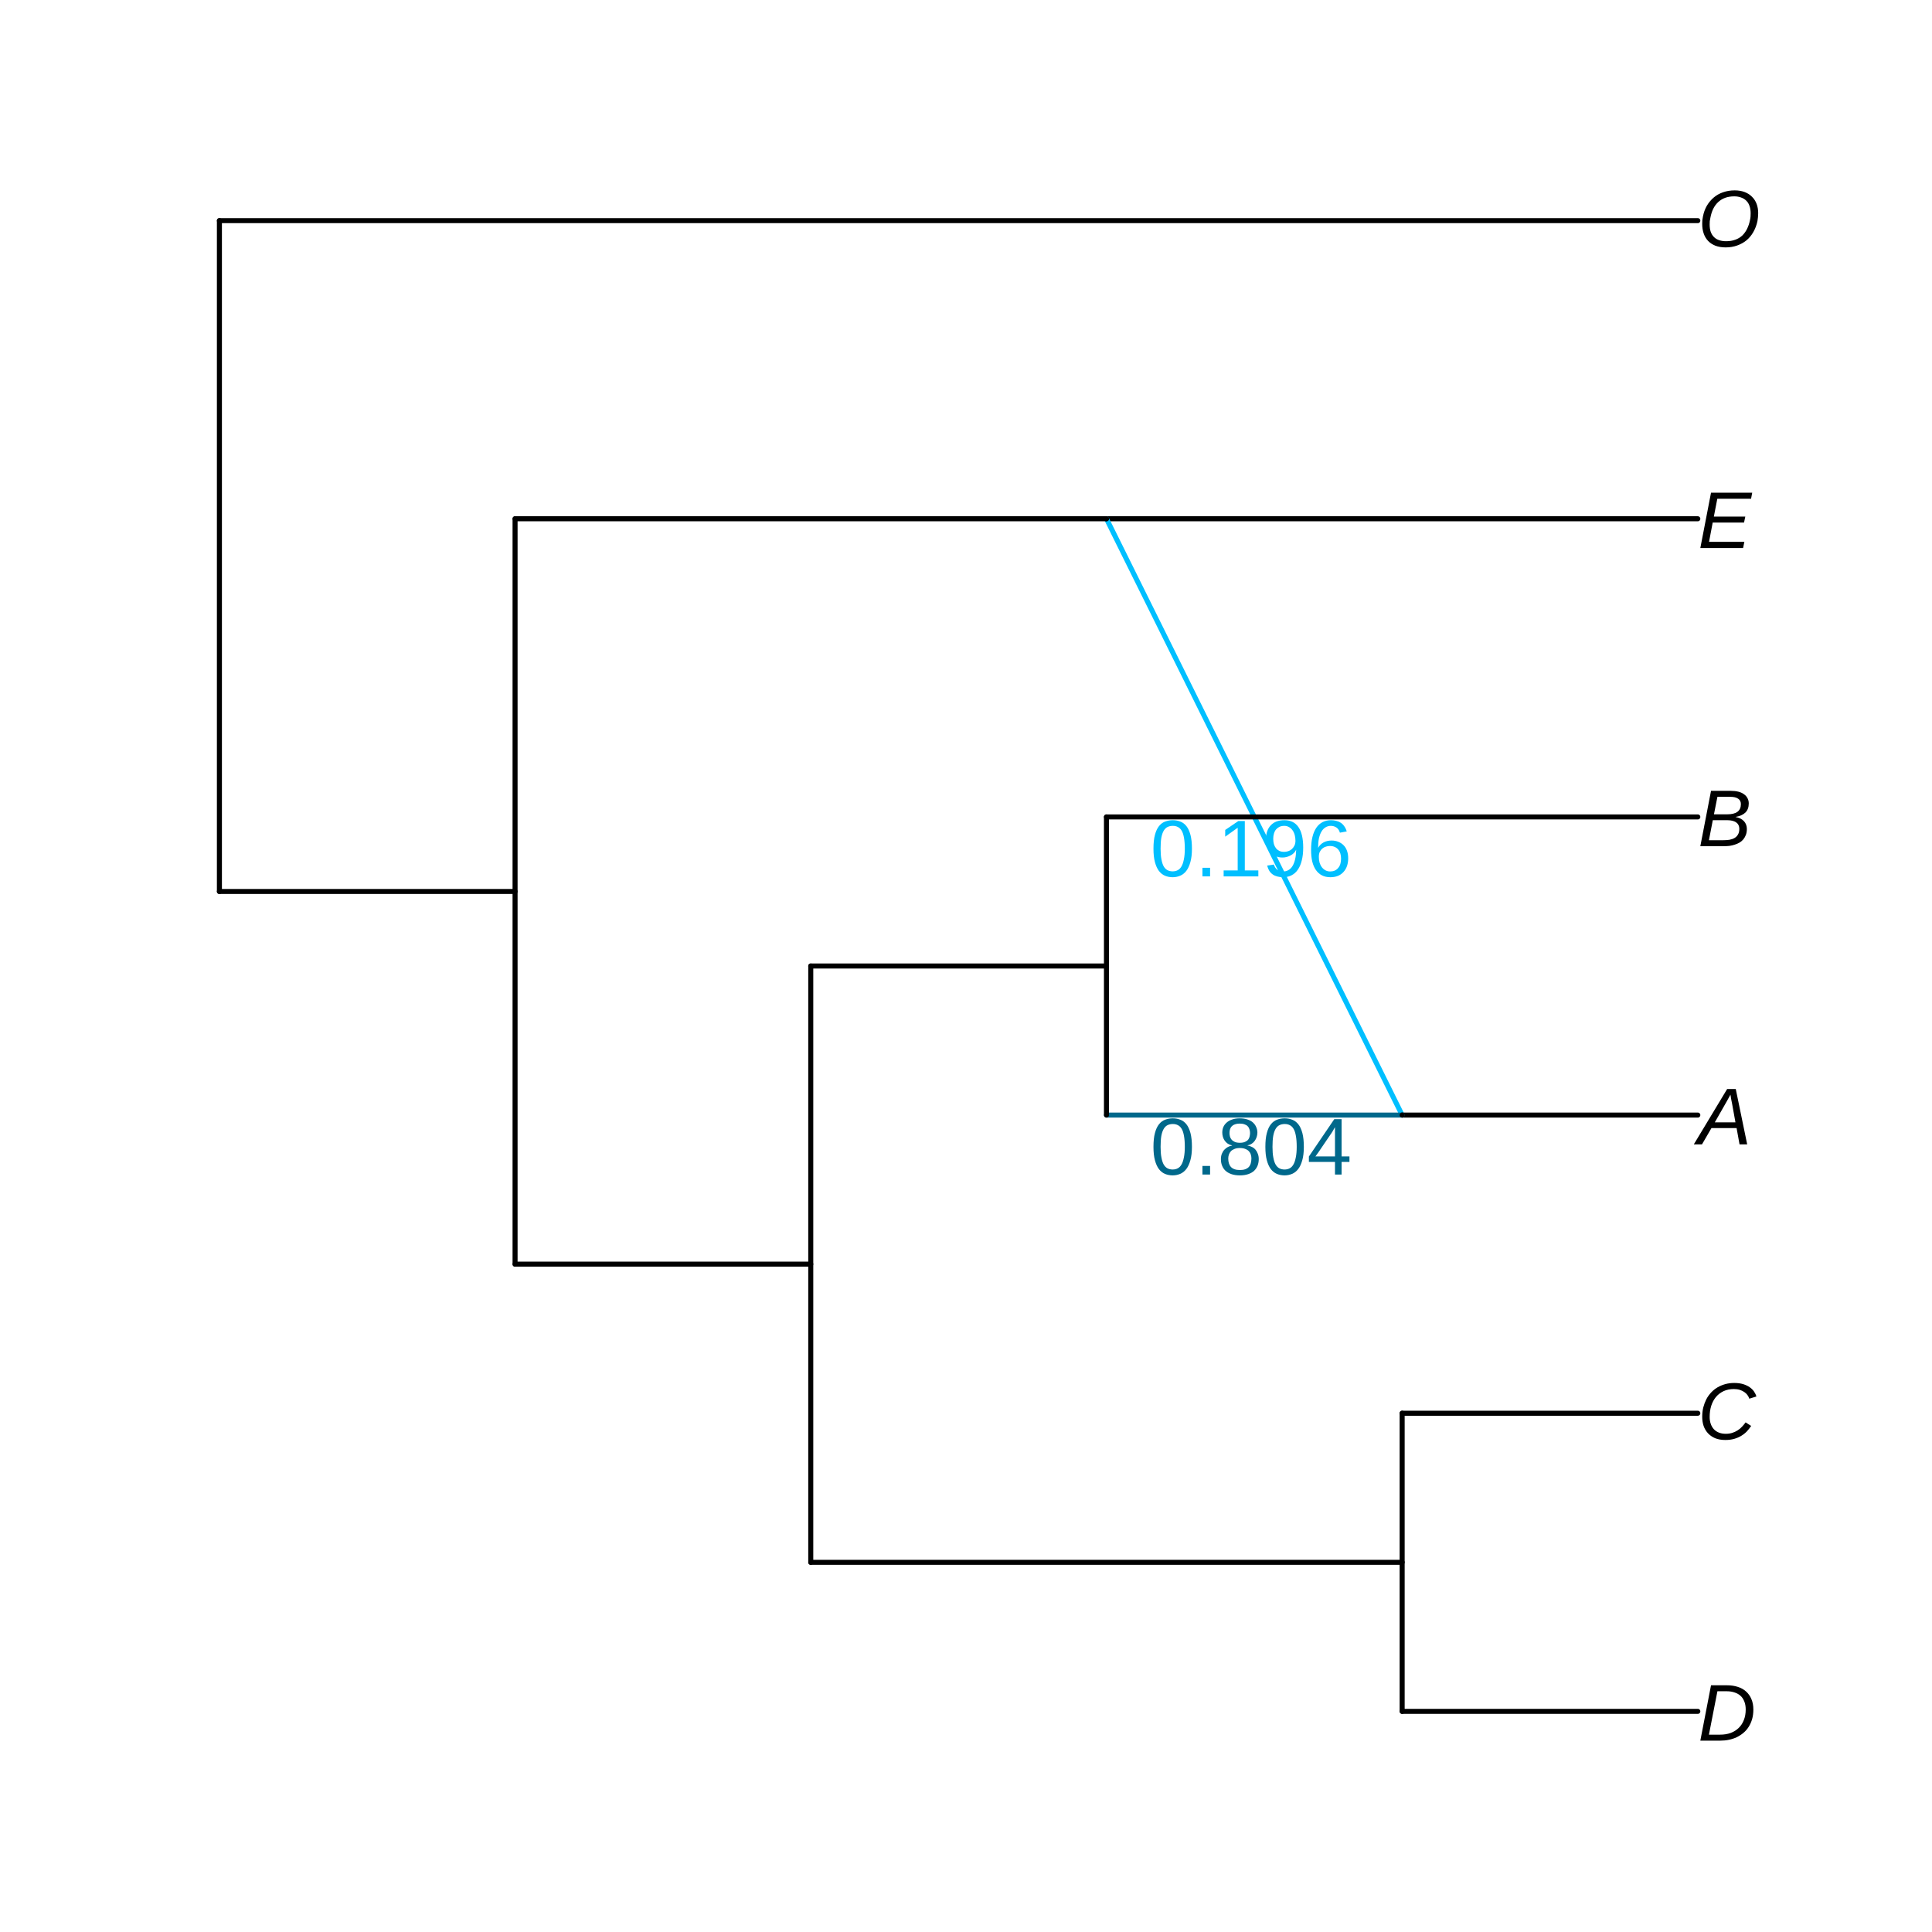
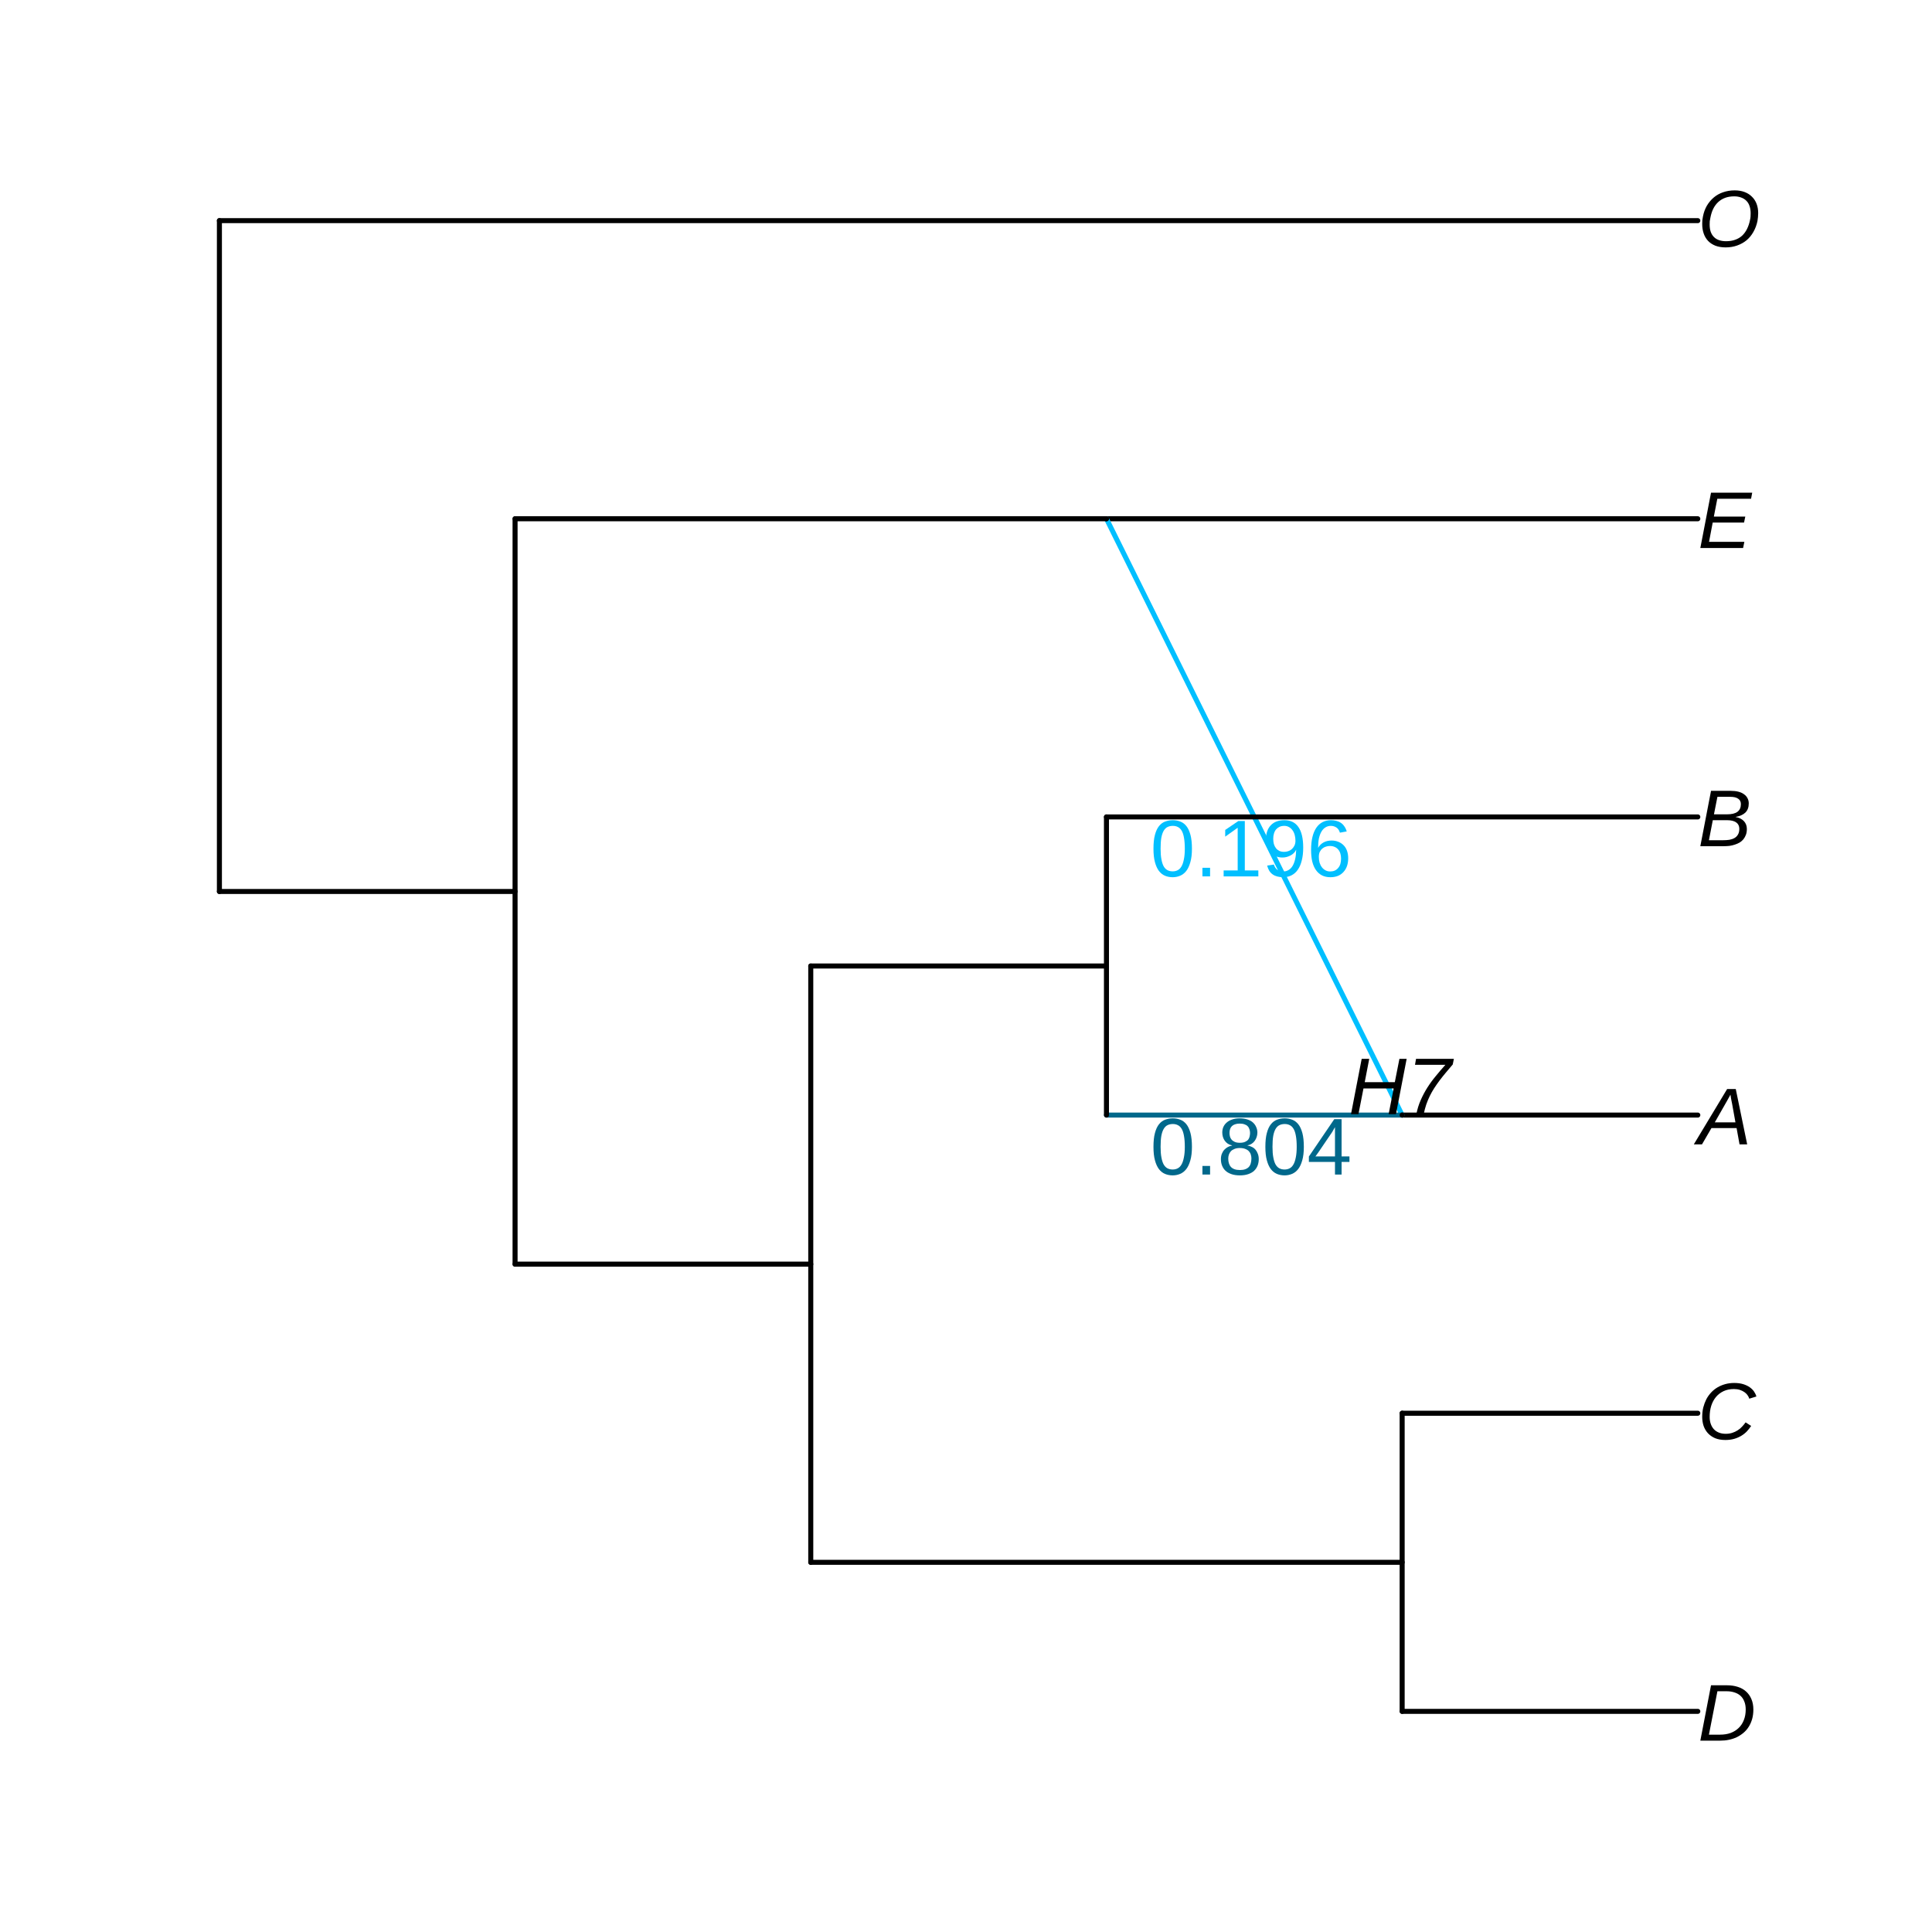
<svg xmlns="http://www.w3.org/2000/svg" xmlns:xlink="http://www.w3.org/1999/xlink" width="288pt" height="288pt" viewBox="0 0 288 288" version="1.1">
  <defs>
    <g>
      <symbol overflow="visible" id="glyph0-0">
        <path style="stroke:none;" d="M 0.406 0 L 0.406 -8 L 3.594 -8 L 3.594 0 Z M 0.797 -0.406 L 3.188 -0.406 L 3.188 -7.594 L 0.797 -7.594 Z M 0.797 -0.406 " />
      </symbol>
      <symbol overflow="visible" id="glyph0-1">
        <path style="stroke:none;" d="M 7.953 -1.969 C 7.766 -1.688 7.551 -1.414 7.312 -1.156 C 7.07 -0.906 6.797 -0.688 6.484 -0.5 C 6.18 -0.312 5.832 -0.16 5.438 -0.047 C 5.051 0.066 4.609 0.125 4.109 0.125 C 3.523 0.125 3.016 0.035 2.578 -0.141 C 2.148 -0.328 1.789 -0.578 1.5 -0.891 C 1.219 -1.203 1.004 -1.566 0.859 -1.984 C 0.723 -2.398 0.656 -2.848 0.656 -3.328 C 0.656 -3.816 0.707 -4.281 0.812 -4.719 C 0.926 -5.156 1.078 -5.562 1.266 -5.938 C 1.461 -6.312 1.703 -6.648 1.984 -6.953 C 2.266 -7.254 2.582 -7.508 2.938 -7.719 C 3.289 -7.926 3.676 -8.086 4.094 -8.203 C 4.508 -8.316 4.953 -8.375 5.422 -8.375 C 5.93 -8.375 6.375 -8.316 6.75 -8.203 C 7.125 -8.086 7.445 -7.938 7.719 -7.75 C 7.988 -7.562 8.207 -7.348 8.375 -7.109 C 8.539 -6.867 8.66 -6.617 8.734 -6.359 L 7.672 -6.031 C 7.617 -6.219 7.531 -6.395 7.406 -6.562 C 7.281 -6.738 7.125 -6.891 6.938 -7.016 C 6.75 -7.148 6.523 -7.258 6.266 -7.344 C 6.004 -7.426 5.707 -7.469 5.375 -7.469 C 4.801 -7.469 4.289 -7.363 3.844 -7.156 C 3.395 -6.945 3.016 -6.656 2.703 -6.281 C 2.398 -5.914 2.164 -5.477 2 -4.969 C 1.844 -4.469 1.766 -3.914 1.766 -3.312 C 1.766 -2.945 1.816 -2.609 1.922 -2.297 C 2.023 -1.992 2.176 -1.727 2.375 -1.5 C 2.57 -1.281 2.82 -1.109 3.125 -0.984 C 3.426 -0.859 3.773 -0.797 4.172 -0.797 C 4.523 -0.797 4.848 -0.844 5.141 -0.938 C 5.43 -1.031 5.695 -1.156 5.938 -1.312 C 6.188 -1.469 6.406 -1.648 6.594 -1.859 C 6.789 -2.066 6.969 -2.281 7.125 -2.5 Z M 7.953 -1.969 " />
      </symbol>
      <symbol overflow="visible" id="glyph0-2">
        <path style="stroke:none;" d="M 4.359 -8.25 C 4.941 -8.25 5.473 -8.172 5.953 -8.016 C 6.43 -7.867 6.844 -7.641 7.188 -7.328 C 7.531 -7.023 7.797 -6.648 7.984 -6.203 C 8.18 -5.754 8.281 -5.234 8.281 -4.641 C 8.281 -4.117 8.219 -3.641 8.094 -3.203 C 7.969 -2.773 7.797 -2.391 7.578 -2.047 C 7.359 -1.703 7.094 -1.398 6.781 -1.141 C 6.477 -0.891 6.145 -0.676 5.781 -0.5 C 5.414 -0.332 5.031 -0.207 4.625 -0.125 C 4.219 -0.039 3.801 0 3.375 0 L 0.375 0 L 1.969 -8.25 Z M 1.656 -0.891 L 3.328 -0.891 C 3.898 -0.891 4.422 -0.973 4.891 -1.141 C 5.359 -1.316 5.758 -1.566 6.094 -1.891 C 6.426 -2.211 6.68 -2.602 6.859 -3.062 C 7.047 -3.531 7.141 -4.055 7.141 -4.641 C 7.141 -5.109 7.066 -5.516 6.922 -5.859 C 6.785 -6.203 6.594 -6.484 6.344 -6.703 C 6.094 -6.922 5.797 -7.082 5.453 -7.188 C 5.109 -7.301 4.738 -7.359 4.344 -7.359 L 2.922 -7.359 Z M 1.656 -0.891 " />
      </symbol>
      <symbol overflow="visible" id="glyph0-3">
        <path style="stroke:none;" d="M 5.5 -8.375 C 6.062 -8.375 6.555 -8.289 6.984 -8.125 C 7.422 -7.957 7.785 -7.723 8.078 -7.422 C 8.379 -7.129 8.609 -6.773 8.766 -6.359 C 8.922 -5.941 9 -5.484 9 -4.984 C 9 -4.797 8.988 -4.598 8.969 -4.391 C 8.945 -4.18 8.922 -3.984 8.891 -3.797 C 8.766 -3.203 8.562 -2.66 8.281 -2.172 C 8.008 -1.691 7.672 -1.281 7.266 -0.938 C 6.859 -0.602 6.391 -0.344 5.859 -0.156 C 5.336 0.031 4.77 0.125 4.156 0.125 C 3.57 0.125 3.062 0.039 2.625 -0.125 C 2.188 -0.301 1.82 -0.539 1.531 -0.844 C 1.238 -1.156 1.02 -1.523 0.875 -1.953 C 0.727 -2.379 0.656 -2.848 0.656 -3.359 C 0.656 -3.535 0.66 -3.719 0.672 -3.906 C 0.691 -4.094 0.723 -4.285 0.766 -4.484 C 0.879 -5.066 1.07 -5.598 1.344 -6.078 C 1.625 -6.555 1.969 -6.969 2.375 -7.312 C 2.781 -7.656 3.242 -7.914 3.766 -8.094 C 4.297 -8.281 4.875 -8.375 5.5 -8.375 Z M 5.438 -7.484 C 4.926 -7.484 4.473 -7.41 4.078 -7.266 C 3.68 -7.117 3.332 -6.906 3.031 -6.625 C 2.738 -6.352 2.492 -6.02 2.297 -5.625 C 2.109 -5.238 1.969 -4.797 1.875 -4.297 C 1.832 -4.117 1.801 -3.945 1.781 -3.781 C 1.77 -3.613 1.766 -3.453 1.766 -3.297 C 1.766 -2.879 1.816 -2.516 1.922 -2.203 C 2.035 -1.891 2.195 -1.629 2.406 -1.422 C 2.613 -1.211 2.867 -1.055 3.172 -0.953 C 3.484 -0.848 3.828 -0.797 4.203 -0.797 C 4.723 -0.797 5.18 -0.867 5.578 -1.016 C 5.984 -1.16 6.332 -1.367 6.625 -1.641 C 6.914 -1.922 7.156 -2.254 7.344 -2.641 C 7.539 -3.035 7.688 -3.477 7.781 -3.969 C 7.82 -4.133 7.848 -4.301 7.859 -4.469 C 7.867 -4.645 7.875 -4.812 7.875 -4.969 C 7.875 -5.383 7.816 -5.75 7.703 -6.062 C 7.598 -6.375 7.438 -6.633 7.219 -6.844 C 7.008 -7.051 6.754 -7.207 6.453 -7.312 C 6.148 -7.426 5.812 -7.484 5.438 -7.484 Z M 5.438 -7.484 " />
      </symbol>
      <symbol overflow="visible" id="glyph0-4">
        <path style="stroke:none;" d="M 0.375 0 L 1.969 -8.25 L 8.109 -8.25 L 7.938 -7.344 L 2.906 -7.344 L 2.391 -4.688 L 7.078 -4.688 L 6.891 -3.797 L 2.219 -3.797 L 1.672 -0.922 L 6.938 -0.922 L 6.75 0 Z M 0.375 0 " />
      </symbol>
      <symbol overflow="visible" id="glyph0-5">
        <path style="stroke:none;" d="M 1.969 -8.25 L 4.953 -8.25 C 5.359 -8.25 5.723 -8.207 6.047 -8.125 C 6.379 -8.039 6.656 -7.914 6.875 -7.75 C 7.102 -7.594 7.281 -7.395 7.406 -7.156 C 7.531 -6.926 7.594 -6.664 7.594 -6.375 C 7.594 -5.801 7.426 -5.348 7.094 -5.016 C 6.758 -4.691 6.266 -4.473 5.609 -4.359 C 5.891 -4.305 6.133 -4.227 6.344 -4.125 C 6.551 -4.02 6.727 -3.891 6.875 -3.734 C 7.02 -3.578 7.129 -3.398 7.203 -3.203 C 7.273 -3.004 7.312 -2.797 7.312 -2.578 C 7.312 -2.254 7.266 -1.961 7.172 -1.703 C 7.078 -1.453 6.953 -1.227 6.797 -1.031 C 6.641 -0.844 6.453 -0.68 6.234 -0.547 C 6.016 -0.422 5.773 -0.316 5.516 -0.234 C 5.266 -0.148 5 -0.086 4.719 -0.047 C 4.438 -0.016 4.148 0 3.859 0 L 0.375 0 Z M 2.406 -4.75 L 4.344 -4.75 C 5.051 -4.75 5.57 -4.875 5.906 -5.125 C 6.25 -5.383 6.422 -5.766 6.422 -6.266 C 6.422 -6.629 6.285 -6.898 6.016 -7.078 C 5.754 -7.266 5.367 -7.359 4.859 -7.359 L 2.922 -7.359 Z M 1.656 -0.891 L 3.812 -0.891 C 4.113 -0.891 4.41 -0.91 4.703 -0.953 C 4.992 -1.004 5.25 -1.094 5.469 -1.219 C 5.688 -1.344 5.859 -1.516 5.984 -1.734 C 6.117 -1.953 6.188 -2.238 6.188 -2.594 C 6.188 -3.008 6.031 -3.328 5.719 -3.547 C 5.406 -3.766 4.961 -3.875 4.391 -3.875 L 2.234 -3.875 Z M 1.656 -0.891 " />
      </symbol>
      <symbol overflow="visible" id="glyph0-6">
        <path style="stroke:none;" d="M 6.219 0 L 5.781 -2.422 L 2.031 -2.422 L 0.625 0 L -0.594 0 L 4.375 -8.25 L 5.656 -8.25 L 7.359 0 Z M 5.109 -6.062 C 5.078 -6.219 5.047 -6.367 5.016 -6.516 C 4.984 -6.672 4.957 -6.812 4.938 -6.938 C 4.914 -7.07 4.898 -7.18 4.891 -7.266 C 4.879 -7.348 4.867 -7.395 4.859 -7.406 C 4.859 -7.395 4.832 -7.344 4.781 -7.25 C 4.738 -7.164 4.68 -7.062 4.609 -6.938 C 4.535 -6.812 4.457 -6.672 4.375 -6.516 C 4.289 -6.359 4.203 -6.203 4.109 -6.047 L 2.531 -3.281 L 5.609 -3.281 Z M 5.109 -6.062 " />
+       </symbol>
+       <symbol overflow="visible" id="glyph0-7">
+         <path style="stroke:none;" d="M 5.984 0 L 6.734 -3.828 L 2.234 -3.828 L 1.484 0 L 0.375 0 L 1.969 -8.25 L 3.094 -8.25 L 2.422 -4.766 L 6.906 -4.766 L 7.594 -8.25 L 8.672 -8.25 L 7.078 0 Z M 5.984 0 " />
+       </symbol>
+       <symbol overflow="visible" id="glyph0-8">
+         <path style="stroke:none;" d="M 6.875 -7.406 C 6.52 -6.977 6.176 -6.57 5.844 -6.188 C 5.52 -5.801 5.211 -5.414 4.922 -5.031 C 4.641 -4.656 4.375 -4.273 4.125 -3.891 C 3.875 -3.504 3.648 -3.109 3.453 -2.703 C 3.254 -2.297 3.078 -1.867 2.922 -1.422 C 2.773 -0.973 2.648 -0.5 2.547 0 L 1.453 0 C 1.598 -0.75 1.812 -1.441 2.094 -2.078 C 2.375 -2.723 2.703 -3.344 3.078 -3.938 C 3.453 -4.531 3.867 -5.102 4.328 -5.656 C 4.785 -6.219 5.27 -6.785 5.781 -7.359 L 1.25 -7.359 L 1.406 -8.25 L 7.047 -8.25 Z M 6.875 -7.406 " />
      </symbol>
      <symbol overflow="visible" id="glyph1-0">
        <path style="stroke:none;" d="M 0.406 0 L 0.406 -8 L 3.594 -8 L 3.594 0 Z M 0.797 -0.406 L 3.188 -0.406 L 3.188 -7.594 L 0.797 -7.594 Z M 0.797 -0.406 " />
      </symbol>
      <symbol overflow="visible" id="glyph1-1">
        <path style="stroke:none;" d="M 6.203 -4.125 C 6.203 -3.332 6.125 -2.664 5.969 -2.125 C 5.82 -1.582 5.617 -1.145 5.359 -0.812 C 5.098 -0.477 4.789 -0.238 4.438 -0.094 C 4.094 0.051 3.723 0.125 3.328 0.125 C 2.922 0.125 2.539 0.051 2.188 -0.094 C 1.844 -0.238 1.539 -0.477 1.281 -0.812 C 1.031 -1.145 0.832 -1.582 0.688 -2.125 C 0.539 -2.664 0.469 -3.332 0.469 -4.125 C 0.469 -4.957 0.539 -5.645 0.688 -6.188 C 0.832 -6.738 1.035 -7.176 1.297 -7.5 C 1.555 -7.82 1.859 -8.047 2.203 -8.172 C 2.555 -8.305 2.941 -8.375 3.359 -8.375 C 3.754 -8.375 4.125 -8.305 4.469 -8.172 C 4.812 -8.047 5.113 -7.82 5.375 -7.5 C 5.633 -7.176 5.836 -6.738 5.984 -6.188 C 6.129 -5.645 6.203 -4.957 6.203 -4.125 Z M 5.141 -4.125 C 5.141 -4.781 5.098 -5.328 5.016 -5.766 C 4.941 -6.203 4.828 -6.551 4.672 -6.812 C 4.516 -7.07 4.328 -7.254 4.109 -7.359 C 3.891 -7.473 3.641 -7.531 3.359 -7.531 C 3.055 -7.531 2.789 -7.473 2.562 -7.359 C 2.344 -7.254 2.156 -7.07 2 -6.812 C 1.844 -6.551 1.723 -6.203 1.641 -5.766 C 1.566 -5.328 1.531 -4.781 1.531 -4.125 C 1.531 -3.5 1.57 -2.969 1.656 -2.531 C 1.738 -2.094 1.852 -1.742 2 -1.484 C 2.156 -1.223 2.344 -1.035 2.562 -0.922 C 2.789 -0.805 3.047 -0.75 3.328 -0.75 C 3.609 -0.75 3.859 -0.805 4.078 -0.922 C 4.305 -1.035 4.492 -1.223 4.641 -1.484 C 4.797 -1.742 4.914 -2.094 5 -2.531 C 5.094 -2.969 5.141 -3.5 5.141 -4.125 Z M 5.141 -4.125 " />
      </symbol>
      <symbol overflow="visible" id="glyph1-2">
        <path style="stroke:none;" d="M 1.094 0 L 1.094 -1.281 L 2.234 -1.281 L 2.234 0 Z M 1.094 0 " />
      </symbol>
      <symbol overflow="visible" id="glyph1-3">
        <path style="stroke:none;" d="M 0.922 0 L 0.922 -0.891 L 3.016 -0.891 L 3.016 -7.25 L 1.156 -5.922 L 1.156 -6.922 L 3.109 -8.25 L 4.078 -8.25 L 4.078 -0.891 L 6.094 -0.891 L 6.094 0 Z M 0.922 0 " />
      </symbol>
      <symbol overflow="visible" id="glyph1-4">
        <path style="stroke:none;" d="M 6.109 -4.297 C 6.109 -3.555 6.035 -2.91 5.891 -2.359 C 5.754 -1.805 5.555 -1.348 5.297 -0.984 C 5.047 -0.617 4.734 -0.344 4.359 -0.156 C 3.992 0.031 3.582 0.125 3.125 0.125 C 2.801 0.125 2.508 0.086 2.25 0.016 C 2 -0.047 1.773 -0.145 1.578 -0.281 C 1.379 -0.414 1.207 -0.594 1.062 -0.812 C 0.926 -1.031 0.816 -1.297 0.734 -1.609 L 1.734 -1.766 C 1.848 -1.41 2.02 -1.148 2.25 -0.984 C 2.488 -0.816 2.785 -0.734 3.141 -0.734 C 3.422 -0.734 3.676 -0.801 3.906 -0.938 C 4.145 -1.07 4.348 -1.273 4.516 -1.547 C 4.68 -1.816 4.812 -2.156 4.906 -2.562 C 5 -2.969 5.051 -3.441 5.062 -3.984 C 4.977 -3.797 4.863 -3.629 4.719 -3.484 C 4.582 -3.348 4.422 -3.227 4.234 -3.125 C 4.055 -3.031 3.859 -2.953 3.641 -2.891 C 3.43 -2.836 3.223 -2.812 3.016 -2.812 C 2.641 -2.812 2.301 -2.879 2 -3.016 C 1.695 -3.148 1.438 -3.336 1.219 -3.578 C 1.008 -3.828 0.848 -4.117 0.734 -4.453 C 0.617 -4.797 0.562 -5.18 0.562 -5.609 C 0.562 -6.023 0.625 -6.406 0.75 -6.75 C 0.875 -7.094 1.051 -7.383 1.281 -7.625 C 1.52 -7.875 1.805 -8.062 2.141 -8.188 C 2.484 -8.312 2.875 -8.375 3.312 -8.375 C 4.227 -8.375 4.922 -8.035 5.391 -7.359 C 5.867 -6.68 6.109 -5.66 6.109 -4.297 Z M 4.953 -5.312 C 4.953 -5.613 4.914 -5.898 4.844 -6.172 C 4.77 -6.441 4.66 -6.676 4.516 -6.875 C 4.379 -7.07 4.207 -7.227 4 -7.344 C 3.789 -7.469 3.551 -7.531 3.281 -7.531 C 3.02 -7.531 2.785 -7.484 2.578 -7.391 C 2.379 -7.297 2.207 -7.164 2.062 -7 C 1.926 -6.832 1.82 -6.629 1.75 -6.391 C 1.676 -6.16 1.641 -5.898 1.641 -5.609 C 1.641 -5.328 1.672 -5.066 1.734 -4.828 C 1.805 -4.586 1.91 -4.379 2.047 -4.203 C 2.18 -4.035 2.348 -3.898 2.547 -3.797 C 2.754 -3.703 2.992 -3.656 3.266 -3.656 C 3.461 -3.656 3.66 -3.688 3.859 -3.75 C 4.055 -3.812 4.234 -3.91 4.391 -4.047 C 4.555 -4.191 4.691 -4.367 4.797 -4.578 C 4.898 -4.785 4.953 -5.031 4.953 -5.312 Z M 4.953 -5.312 " />
      </symbol>
      <symbol overflow="visible" id="glyph1-5">
        <path style="stroke:none;" d="M 6.141 -2.703 C 6.141 -2.285 6.082 -1.906 5.969 -1.562 C 5.852 -1.219 5.68 -0.922 5.453 -0.672 C 5.234 -0.422 4.957 -0.223 4.625 -0.078 C 4.289 0.055 3.91 0.125 3.484 0.125 C 3.004 0.125 2.582 0.031 2.219 -0.156 C 1.863 -0.344 1.566 -0.609 1.328 -0.953 C 1.086 -1.297 0.906 -1.719 0.781 -2.219 C 0.664 -2.727 0.609 -3.301 0.609 -3.938 C 0.609 -4.676 0.676 -5.32 0.812 -5.875 C 0.945 -6.426 1.141 -6.883 1.391 -7.25 C 1.648 -7.625 1.961 -7.906 2.328 -8.094 C 2.691 -8.281 3.102 -8.375 3.562 -8.375 C 3.844 -8.375 4.102 -8.344 4.344 -8.281 C 4.594 -8.227 4.816 -8.133 5.016 -8 C 5.223 -7.875 5.398 -7.703 5.547 -7.484 C 5.703 -7.273 5.828 -7.016 5.922 -6.703 L 4.906 -6.516 C 4.801 -6.867 4.629 -7.125 4.391 -7.281 C 4.148 -7.445 3.867 -7.531 3.547 -7.531 C 3.266 -7.531 3.004 -7.457 2.766 -7.312 C 2.535 -7.176 2.336 -6.973 2.172 -6.703 C 2.004 -6.43 1.875 -6.086 1.781 -5.672 C 1.695 -5.266 1.656 -4.789 1.656 -4.25 C 1.852 -4.602 2.125 -4.875 2.469 -5.062 C 2.812 -5.25 3.207 -5.344 3.656 -5.344 C 4.031 -5.344 4.367 -5.281 4.672 -5.156 C 4.984 -5.031 5.25 -4.852 5.469 -4.625 C 5.688 -4.406 5.852 -4.129 5.969 -3.797 C 6.082 -3.473 6.141 -3.109 6.141 -2.703 Z M 5.078 -2.656 C 5.078 -2.938 5.039 -3.191 4.969 -3.422 C 4.895 -3.66 4.785 -3.859 4.641 -4.016 C 4.504 -4.18 4.332 -4.305 4.125 -4.391 C 3.926 -4.484 3.688 -4.531 3.406 -4.531 C 3.219 -4.531 3.023 -4.5 2.828 -4.438 C 2.629 -4.383 2.453 -4.289 2.297 -4.156 C 2.141 -4.031 2.008 -3.863 1.906 -3.656 C 1.812 -3.457 1.766 -3.207 1.766 -2.906 C 1.766 -2.602 1.801 -2.316 1.875 -2.047 C 1.957 -1.785 2.07 -1.555 2.219 -1.359 C 2.363 -1.172 2.539 -1.02 2.75 -0.906 C 2.957 -0.789 3.191 -0.734 3.453 -0.734 C 3.703 -0.734 3.926 -0.773 4.125 -0.859 C 4.332 -0.953 4.504 -1.082 4.641 -1.25 C 4.785 -1.414 4.895 -1.613 4.969 -1.844 C 5.039 -2.082 5.078 -2.352 5.078 -2.656 Z M 5.078 -2.656 " />
      </symbol>
      <symbol overflow="visible" id="glyph1-6">
        <path style="stroke:none;" d="M 6.156 -2.297 C 6.156 -1.953 6.098 -1.629 5.984 -1.328 C 5.867 -1.035 5.695 -0.781 5.469 -0.562 C 5.25 -0.352 4.957 -0.188 4.594 -0.062 C 4.238 0.062 3.82 0.125 3.344 0.125 C 2.852 0.125 2.43 0.062 2.078 -0.062 C 1.723 -0.188 1.43 -0.352 1.203 -0.562 C 0.973 -0.781 0.801 -1.035 0.688 -1.328 C 0.57 -1.617 0.516 -1.941 0.516 -2.297 C 0.516 -2.598 0.562 -2.863 0.656 -3.094 C 0.75 -3.332 0.875 -3.535 1.031 -3.703 C 1.188 -3.867 1.363 -4.004 1.562 -4.109 C 1.758 -4.211 1.961 -4.281 2.172 -4.312 L 2.172 -4.344 C 1.941 -4.395 1.734 -4.477 1.547 -4.594 C 1.367 -4.719 1.219 -4.863 1.094 -5.031 C 0.969 -5.207 0.875 -5.398 0.812 -5.609 C 0.75 -5.816 0.719 -6.035 0.719 -6.266 C 0.719 -6.555 0.77 -6.828 0.875 -7.078 C 0.988 -7.336 1.156 -7.562 1.375 -7.75 C 1.594 -7.945 1.863 -8.098 2.188 -8.203 C 2.508 -8.316 2.883 -8.375 3.312 -8.375 C 3.758 -8.375 4.148 -8.316 4.484 -8.203 C 4.816 -8.098 5.086 -7.945 5.297 -7.75 C 5.516 -7.551 5.676 -7.32 5.781 -7.062 C 5.895 -6.812 5.953 -6.539 5.953 -6.25 C 5.953 -6.02 5.914 -5.801 5.844 -5.594 C 5.781 -5.395 5.688 -5.207 5.562 -5.031 C 5.445 -4.863 5.297 -4.719 5.109 -4.594 C 4.93 -4.477 4.723 -4.398 4.484 -4.359 L 4.484 -4.328 C 4.723 -4.285 4.941 -4.211 5.141 -4.109 C 5.348 -4.016 5.523 -3.879 5.672 -3.703 C 5.816 -3.535 5.93 -3.332 6.016 -3.094 C 6.109 -2.863 6.156 -2.598 6.156 -2.297 Z M 4.859 -6.188 C 4.859 -6.395 4.828 -6.582 4.766 -6.75 C 4.711 -6.926 4.625 -7.078 4.5 -7.203 C 4.383 -7.328 4.227 -7.422 4.031 -7.484 C 3.844 -7.555 3.602 -7.594 3.312 -7.594 C 3.039 -7.594 2.805 -7.555 2.609 -7.484 C 2.422 -7.422 2.266 -7.328 2.141 -7.203 C 2.016 -7.078 1.926 -6.926 1.875 -6.75 C 1.82 -6.582 1.797 -6.395 1.797 -6.188 C 1.797 -6.031 1.816 -5.863 1.859 -5.688 C 1.898 -5.52 1.977 -5.363 2.094 -5.219 C 2.207 -5.082 2.363 -4.969 2.562 -4.875 C 2.758 -4.781 3.016 -4.734 3.328 -4.734 C 3.66 -4.734 3.926 -4.781 4.125 -4.875 C 4.332 -4.969 4.488 -5.082 4.594 -5.219 C 4.695 -5.363 4.766 -5.52 4.797 -5.688 C 4.836 -5.863 4.859 -6.031 4.859 -6.188 Z M 5.062 -2.406 C 5.062 -2.602 5.031 -2.797 4.969 -2.984 C 4.914 -3.172 4.82 -3.332 4.688 -3.469 C 4.562 -3.613 4.383 -3.727 4.156 -3.812 C 3.938 -3.906 3.656 -3.953 3.312 -3.953 C 3.008 -3.953 2.75 -3.906 2.531 -3.812 C 2.312 -3.727 2.133 -3.613 2 -3.469 C 1.863 -3.32 1.766 -3.156 1.703 -2.969 C 1.641 -2.781 1.609 -2.582 1.609 -2.375 C 1.609 -2.125 1.641 -1.895 1.703 -1.688 C 1.766 -1.477 1.863 -1.297 2 -1.141 C 2.133 -0.992 2.312 -0.879 2.531 -0.797 C 2.758 -0.711 3.035 -0.672 3.359 -0.672 C 3.672 -0.672 3.938 -0.711 4.156 -0.797 C 4.375 -0.879 4.551 -0.992 4.688 -1.141 C 4.82 -1.297 4.914 -1.477 4.969 -1.688 C 5.031 -1.906 5.062 -2.145 5.062 -2.406 Z M 5.062 -2.406 " />
      </symbol>
      <symbol overflow="visible" id="glyph1-7">
        <path style="stroke:none;" d="M 5.156 -1.875 L 5.156 0 L 4.172 0 L 4.172 -1.875 L 0.281 -1.875 L 0.281 -2.688 L 4.062 -8.25 L 5.156 -8.25 L 5.156 -2.703 L 6.328 -2.703 L 6.328 -1.875 Z M 4.172 -7.062 C 4.16 -7.039 4.141 -7.004 4.109 -6.953 C 4.078 -6.898 4.039 -6.836 4 -6.766 C 3.957 -6.691 3.914 -6.617 3.875 -6.547 C 3.844 -6.473 3.812 -6.414 3.781 -6.375 L 1.656 -3.25 C 1.633 -3.219 1.602 -3.176 1.562 -3.125 C 1.531 -3.07 1.492 -3.02 1.453 -2.969 C 1.422 -2.914 1.383 -2.863 1.344 -2.812 C 1.301 -2.77 1.27 -2.734 1.25 -2.703 L 4.172 -2.703 Z M 4.172 -7.062 " />
      </symbol>
    </g>
  </defs>
  <g id="surface81">
    <rect x="0" y="0" width="288" height="288" style="fill:rgb(100%,100%,100%);fill-opacity:1;stroke:none;" />
    <path style="fill:none;stroke-width:0.75;stroke-linecap:round;stroke-linejoin:round;stroke:rgb(0%,0%,0%);stroke-opacity:1;stroke-miterlimit:10;" d="M 209.016 210.668 L 253.09 210.668 " />
    <path style="fill:none;stroke-width:0.75;stroke-linecap:round;stroke-linejoin:round;stroke:rgb(0%,0%,0%);stroke-opacity:1;stroke-miterlimit:10;" d="M 209.016 255.109 L 253.09 255.109 " />
    <path style="fill:none;stroke-width:0.75;stroke-linecap:round;stroke-linejoin:round;stroke:rgb(0%,0%,0%);stroke-opacity:1;stroke-miterlimit:10;" d="M 32.707 32.891 L 253.09 32.891 " />
    <path style="fill:none;stroke-width:0.75;stroke-linecap:round;stroke-linejoin:round;stroke:rgb(0%,0%,0%);stroke-opacity:1;stroke-miterlimit:10;" d="M 164.938 77.332 L 253.09 77.332 " />
    <path style="fill:none;stroke-width:0.75;stroke-linecap:round;stroke-linejoin:round;stroke:rgb(0%,74.902%,100%);stroke-opacity:1;stroke-miterlimit:10;" d="M 164.938 77.332 L 209.016 166.223 " />
    <path style="fill:none;stroke-width:0.75;stroke-linecap:round;stroke-linejoin:round;stroke:rgb(0%,0%,0%);stroke-opacity:1;stroke-miterlimit:10;" d="M 76.781 77.332 L 164.938 77.332 " />
    <path style="fill:none;stroke-width:0.75;stroke-linecap:round;stroke-linejoin:round;stroke:rgb(0%,0%,0%);stroke-opacity:1;stroke-miterlimit:10;" d="M 76.781 188.445 L 120.859 188.445 " />
    <path style="fill:none;stroke-width:0.75;stroke-linecap:round;stroke-linejoin:round;stroke:rgb(0%,0%,0%);stroke-opacity:1;stroke-miterlimit:10;" d="M 164.938 121.777 L 253.09 121.777 " />
    <path style="fill:none;stroke-width:0.75;stroke-linecap:round;stroke-linejoin:round;stroke:rgb(0%,0%,0%);stroke-opacity:1;stroke-miterlimit:10;" d="M 209.016 166.223 L 253.09 166.223 " />
    <path style="fill:none;stroke-width:0.75;stroke-linecap:round;stroke-linejoin:round;stroke:rgb(0%,40.784%,54.51%);stroke-opacity:1;stroke-miterlimit:10;" d="M 164.938 166.223 L 209.016 166.223 " />
    <path style="fill:none;stroke-width:0.75;stroke-linecap:round;stroke-linejoin:round;stroke:rgb(0%,0%,0%);stroke-opacity:1;stroke-miterlimit:10;" d="M 120.859 144 L 164.938 144 " />
    <path style="fill:none;stroke-width:0.75;stroke-linecap:round;stroke-linejoin:round;stroke:rgb(0%,0%,0%);stroke-opacity:1;stroke-miterlimit:10;" d="M 120.859 232.891 L 209.016 232.891 " />
    <path style="fill:none;stroke-width:0.75;stroke-linecap:round;stroke-linejoin:round;stroke:rgb(0%,0%,0%);stroke-opacity:1;stroke-miterlimit:10;" d="M 32.707 132.891 L 76.781 132.891 " />
    <path style="fill:none;stroke-width:0.75;stroke-linecap:round;stroke-linejoin:round;stroke:rgb(0%,0%,0%);stroke-opacity:1;stroke-miterlimit:10;" d="M 164.938 77.332 L 164.938 77.332 " />
    <path style="fill:none;stroke-width:0.75;stroke-linecap:round;stroke-linejoin:round;stroke:rgb(0%,0%,0%);stroke-opacity:1;stroke-miterlimit:10;" d="M 76.781 188.445 L 76.781 77.332 " />
    <path style="fill:none;stroke-width:0.75;stroke-linecap:round;stroke-linejoin:round;stroke:rgb(0%,0%,0%);stroke-opacity:1;stroke-miterlimit:10;" d="M 209.016 166.223 L 209.016 166.223 " />
    <path style="fill:none;stroke-width:0.75;stroke-linecap:round;stroke-linejoin:round;stroke:rgb(0%,0%,0%);stroke-opacity:1;stroke-miterlimit:10;" d="M 164.938 166.223 L 164.938 121.777 " />
    <path style="fill:none;stroke-width:0.75;stroke-linecap:round;stroke-linejoin:round;stroke:rgb(0%,0%,0%);stroke-opacity:1;stroke-miterlimit:10;" d="M 120.859 232.891 L 120.859 144 " />
    <path style="fill:none;stroke-width:0.75;stroke-linecap:round;stroke-linejoin:round;stroke:rgb(0%,0%,0%);stroke-opacity:1;stroke-miterlimit:10;" d="M 209.016 255.109 L 209.016 210.668 " />
    <path style="fill:none;stroke-width:0.75;stroke-linecap:round;stroke-linejoin:round;stroke:rgb(0%,0%,0%);stroke-opacity:1;stroke-miterlimit:10;" d="M 32.707 132.891 L 32.707 32.891 " />
    <g style="fill:rgb(0%,0%,0%);fill-opacity:1;">
      <use xlink:href="#glyph0-1" x="253.09" y="214.531" />
    </g>
    <g style="fill:rgb(0%,0%,0%);fill-opacity:1;">
      <use xlink:href="#glyph0-2" x="253.09" y="259.473" />
    </g>
    <g style="fill:rgb(0%,0%,0%);fill-opacity:1;">
      <use xlink:href="#glyph0-3" x="253.09" y="36.754" />
    </g>
    <g style="fill:rgb(0%,0%,0%);fill-opacity:1;">
      <use xlink:href="#glyph0-4" x="253.09" y="81.695" />
    </g>
    <g style="fill:rgb(0%,0%,0%);fill-opacity:1;">
      <use xlink:href="#glyph0-5" x="253.09" y="126.141" />
    </g>
    <g style="fill:rgb(0%,0%,0%);fill-opacity:1;">
      <use xlink:href="#glyph0-6" x="253.09" y="170.586" />
    </g>
+     <g style="fill:rgb(0%,0%,0%);fill-opacity:1;">
+       <use xlink:href="#glyph0-7" x="201.016" y="166.086" />
+       <use xlink:href="#glyph0-8" x="209.682" y="166.086" />
+     </g>
    <g style="fill:rgb(0%,74.902%,100%);fill-opacity:1;">
      <use xlink:href="#glyph1-1" x="171.477" y="130.641" />
      <use xlink:href="#glyph1-2" x="178.15" y="130.641" />
      <use xlink:href="#glyph1-3" x="181.484" y="130.641" />
      <use xlink:href="#glyph1-4" x="188.158" y="130.641" />
      <use xlink:href="#glyph1-5" x="194.832" y="130.641" />
    </g>
    <g style="fill:rgb(0%,40.784%,54.51%);fill-opacity:1;">
      <use xlink:href="#glyph1-1" x="171.477" y="175.086" />
      <use xlink:href="#glyph1-2" x="178.15" y="175.086" />
      <use xlink:href="#glyph1-6" x="181.484" y="175.086" />
      <use xlink:href="#glyph1-1" x="188.158" y="175.086" />
      <use xlink:href="#glyph1-7" x="194.832" y="175.086" />
    </g>
  </g>
</svg>
